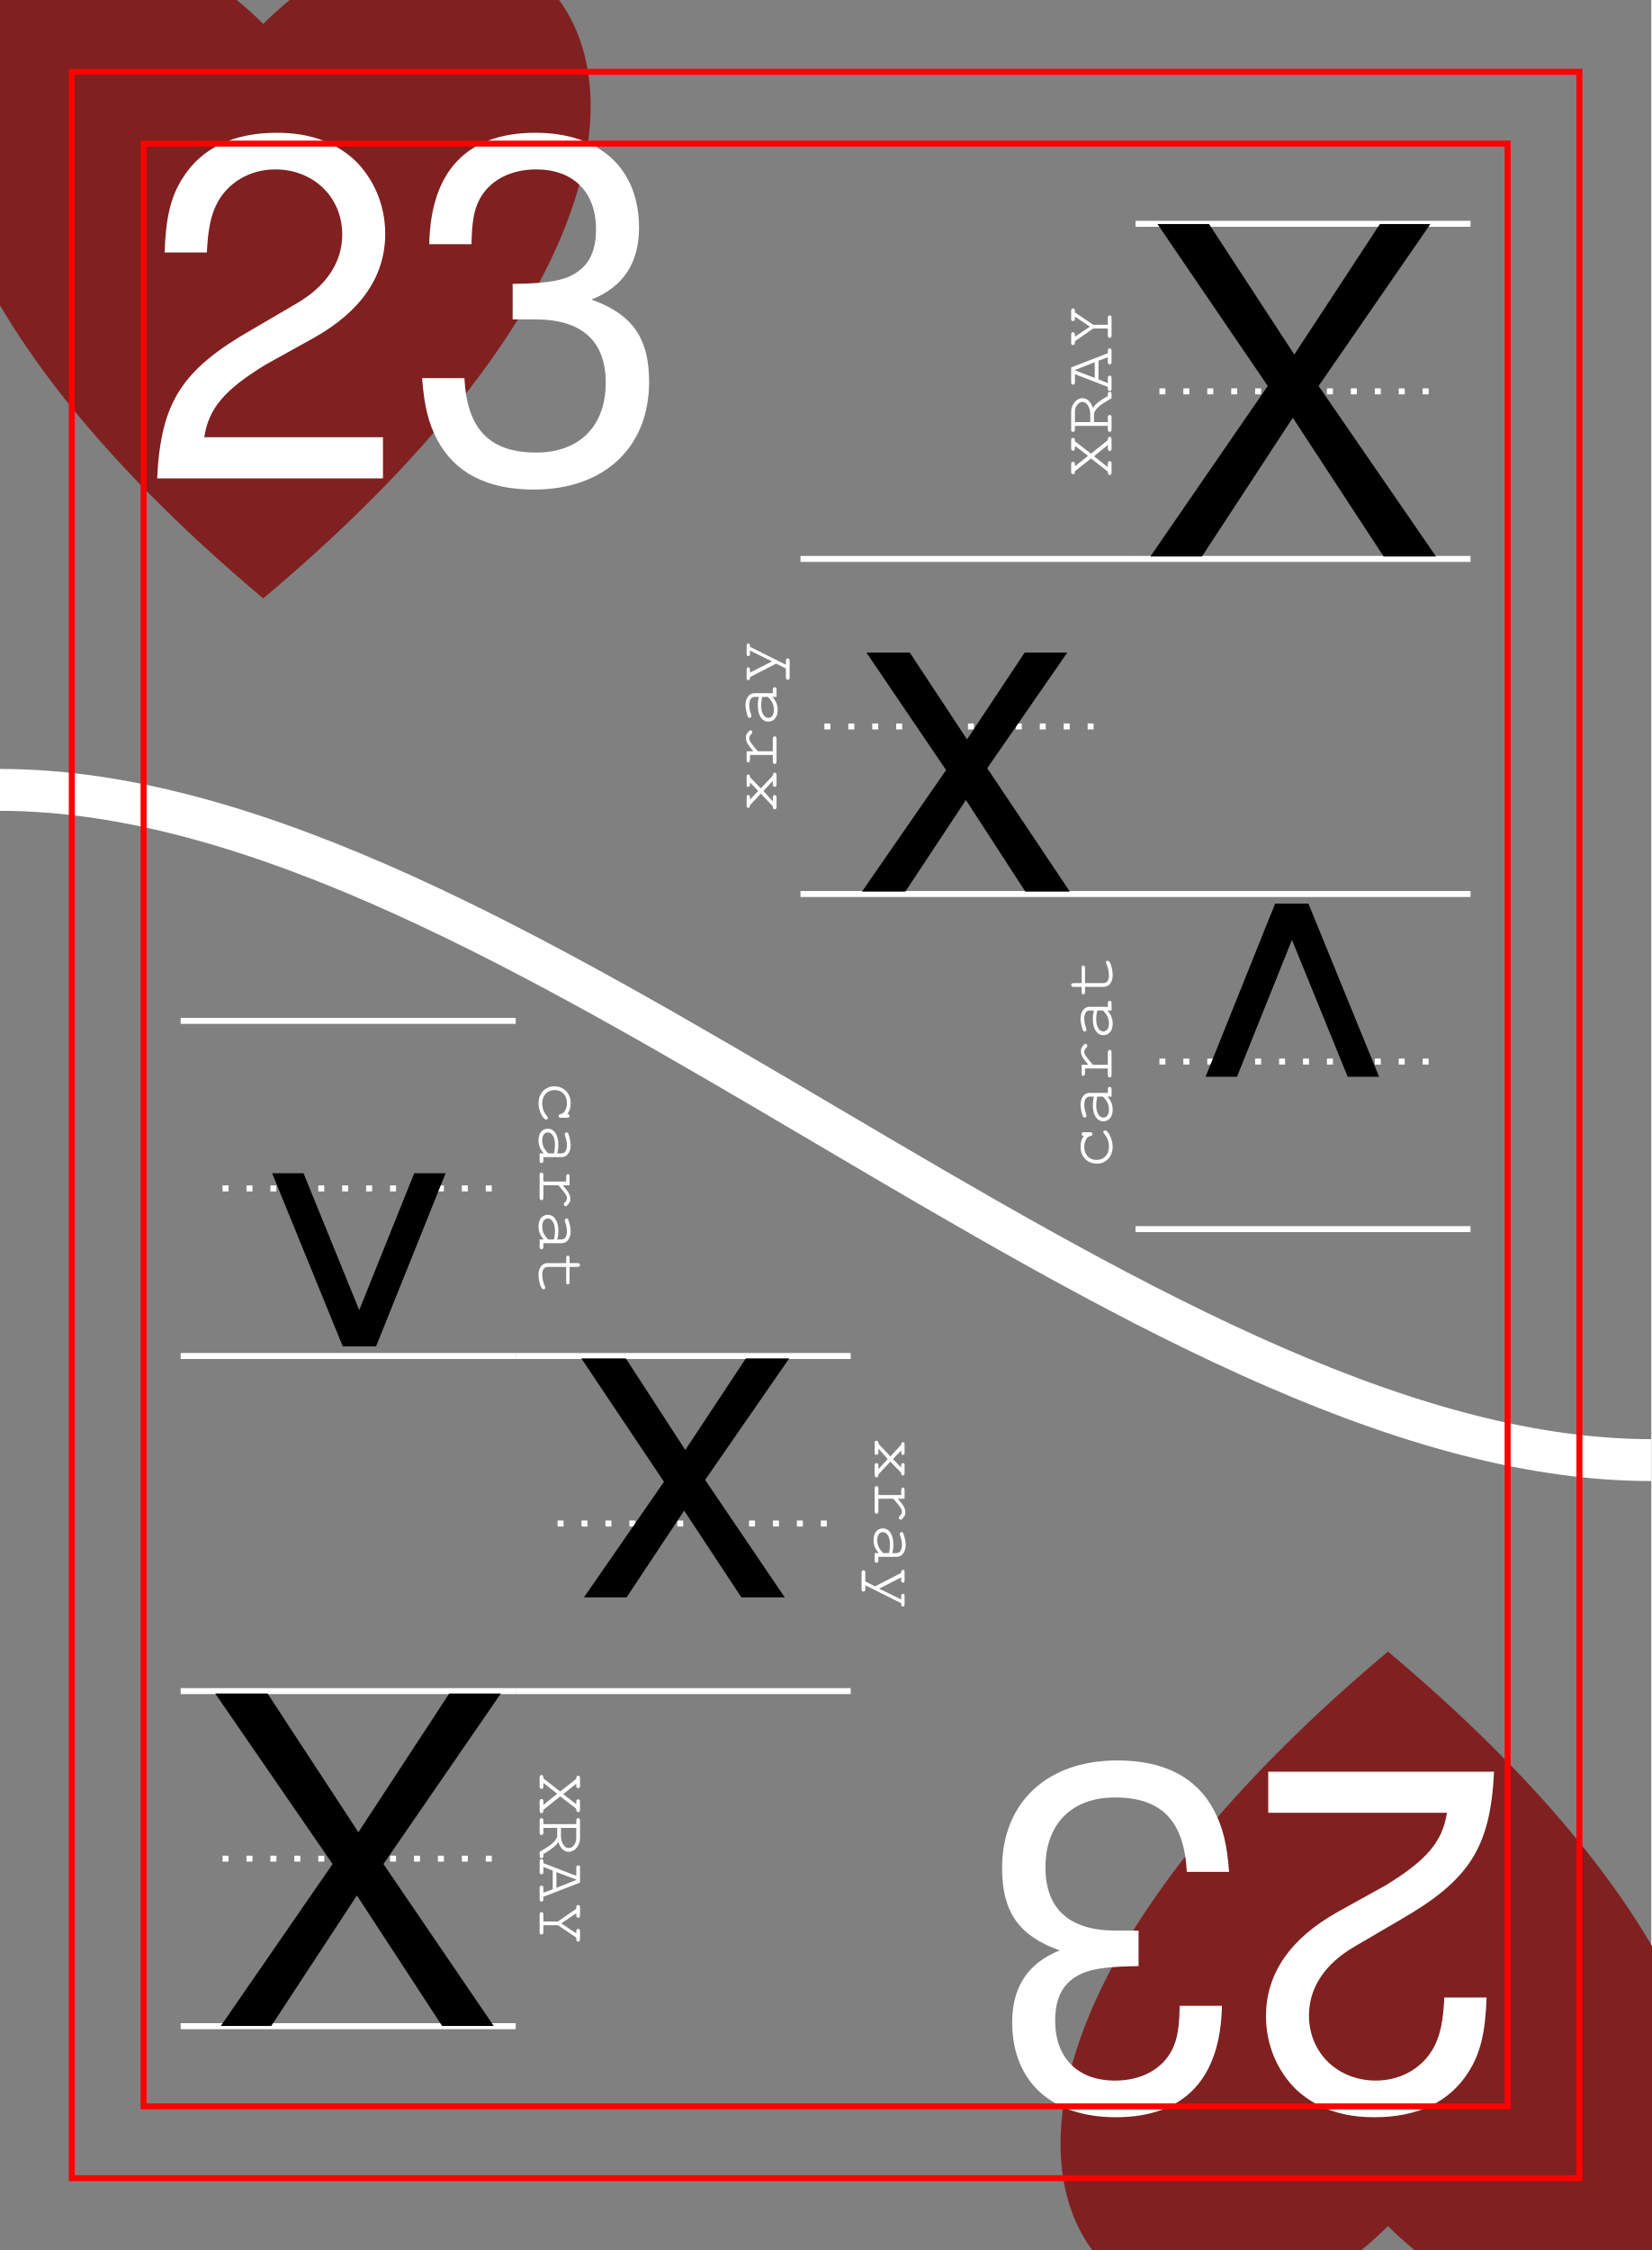
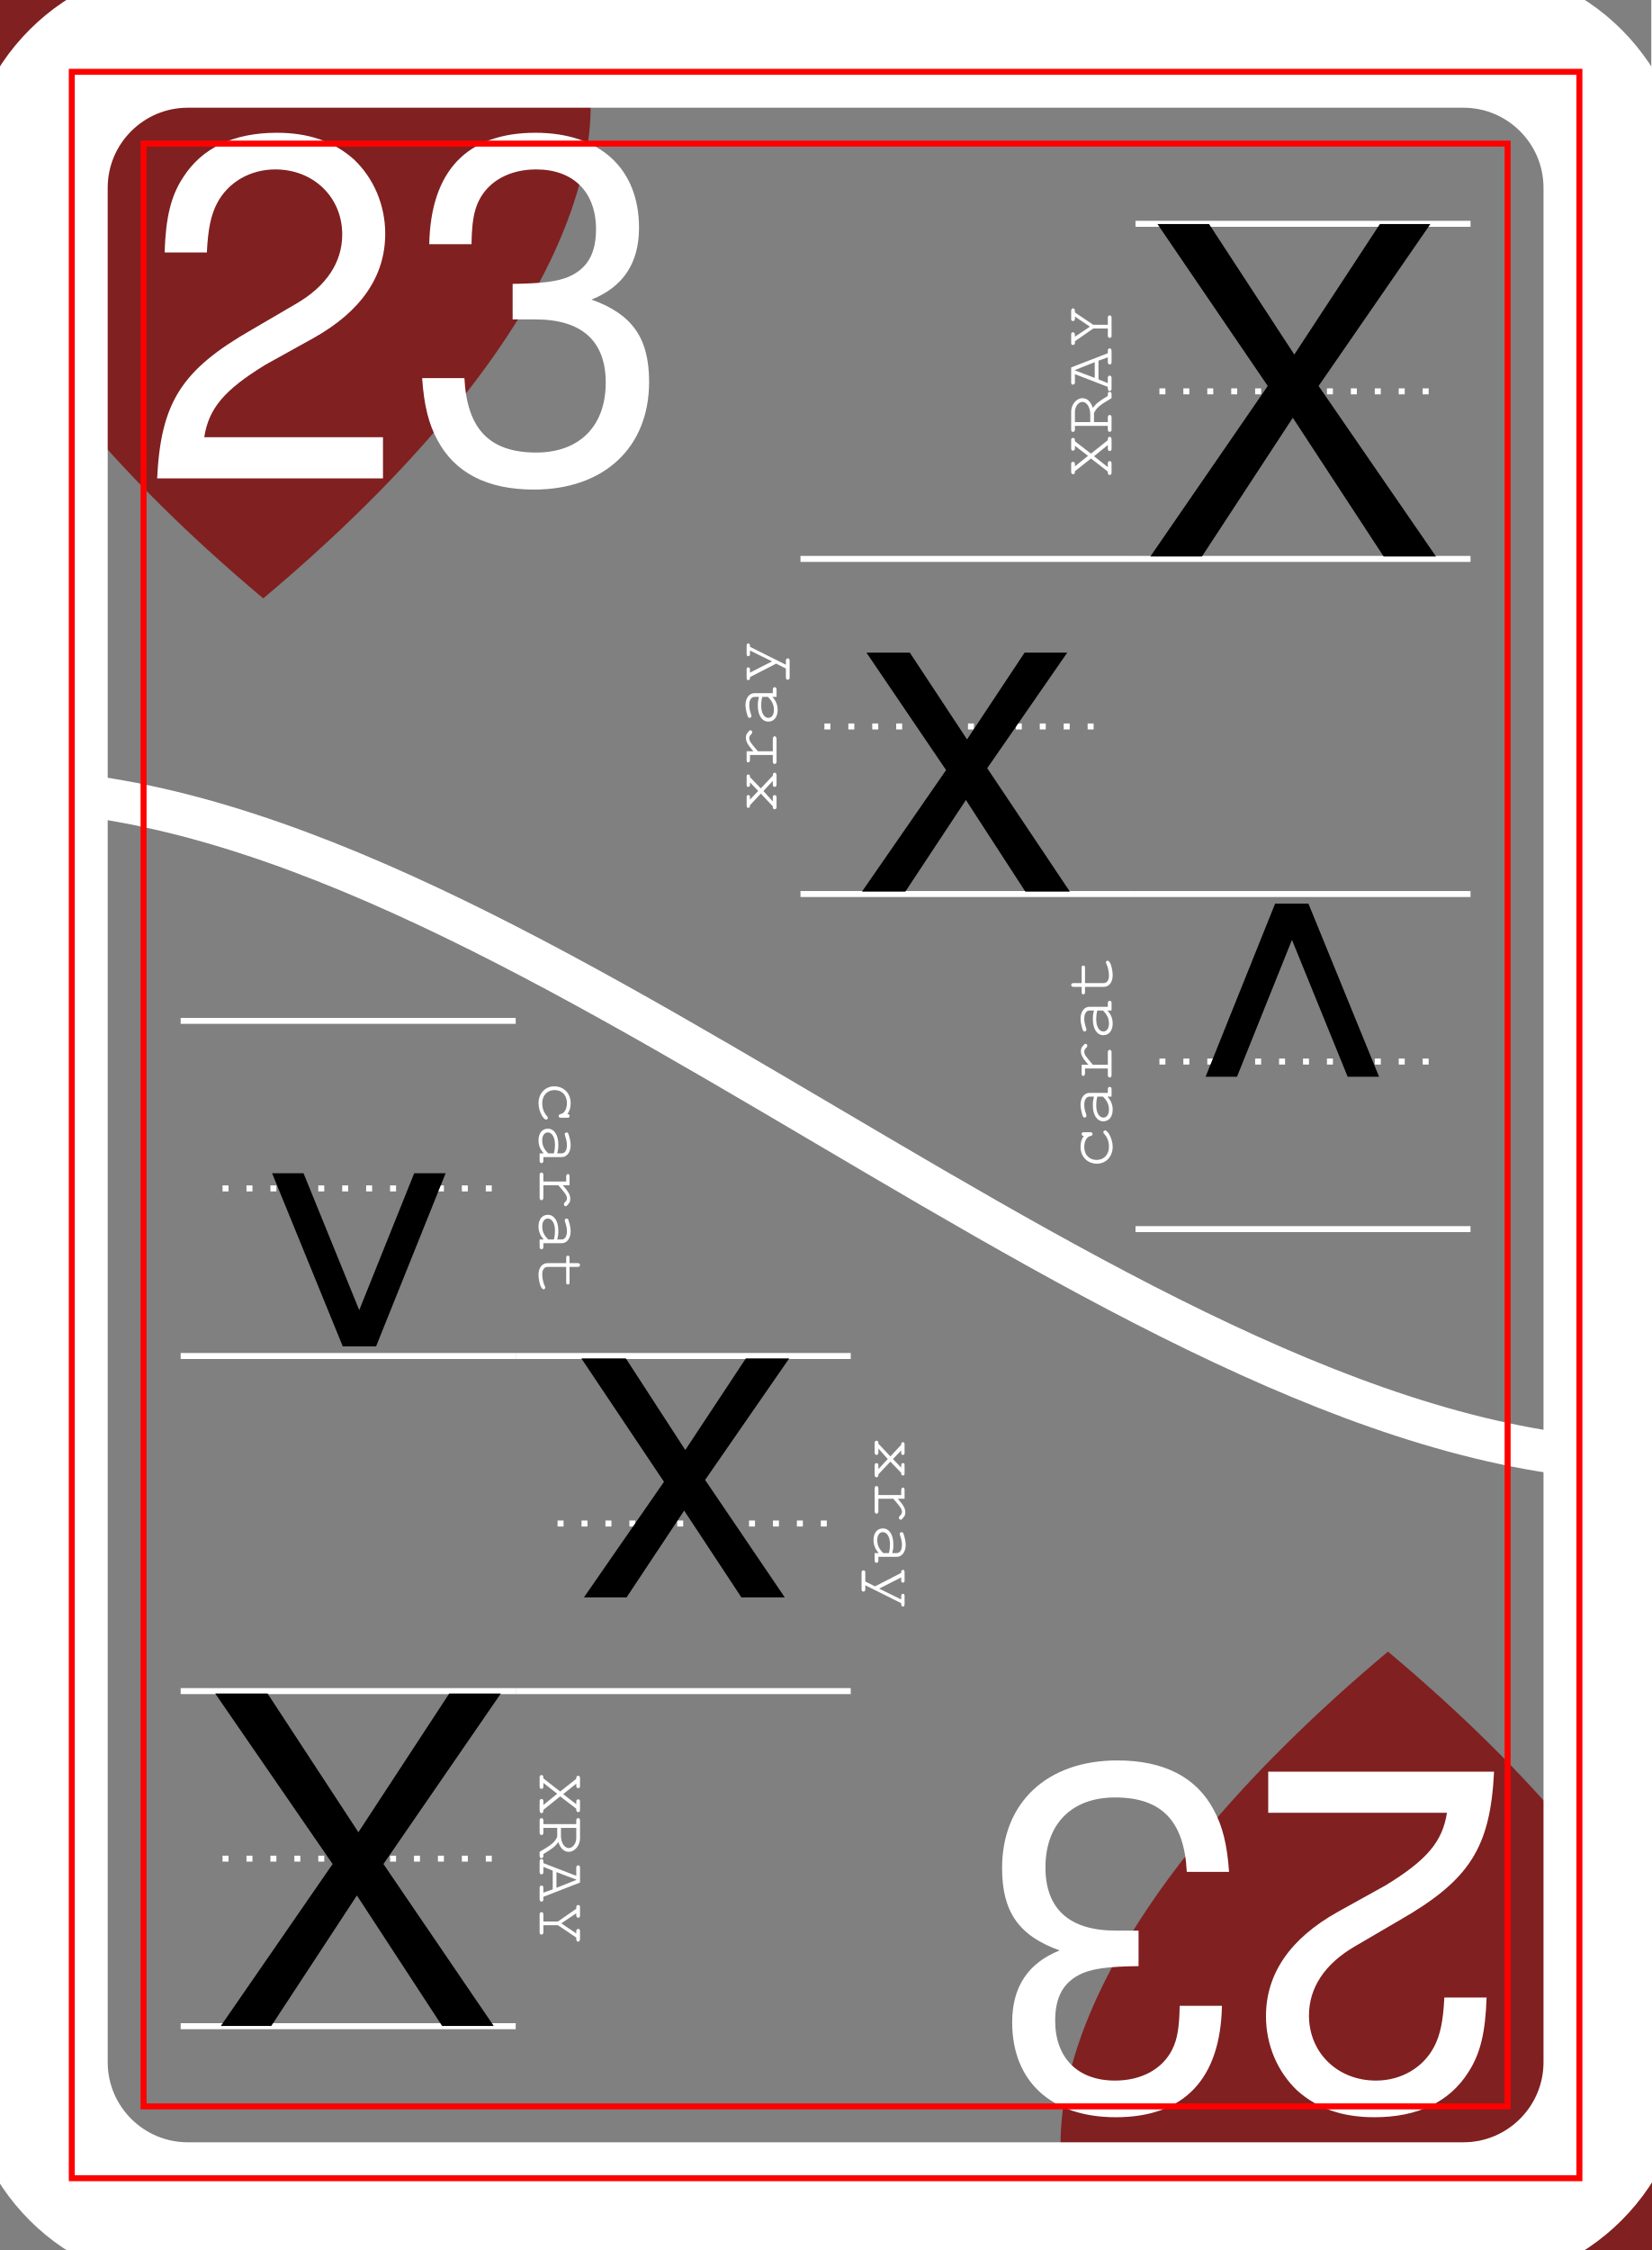
<svg xmlns="http://www.w3.org/2000/svg" xmlns:xlink="http://www.w3.org/1999/xlink" width="69mm" height="94mm" viewBox="-3 -3 69 94" version="1.1" id="card-23">
  <style>
    text { font-family:Helvetica; font-size:19.04px; line-height:1; fill:#000000;fill-opacity:1;stroke:none; }
   
   g.emoji path, g.emoji ellipse, g.emoji circle  { fill:none;stroke:#000000;stroke-width:1.0;stroke-linecap:round;stroke-miterlimit:4;stroke-dasharray:none;stroke-opacity:1 }
   g#card-23-formats-dark text { font-size:7px;fill:#ffffff; }
   g#card-23-thumb-up text, g#card-23-thumb-down text { font-size:7px; }
   path  { fill:none;stroke:#000000;stroke-width:1.0;stroke-linecap:butt;stroke-linejoin:miter;stroke-opacity:1; }
   path.suit { stroke:none; }
   g#card-23-border path  { fill:#808080;fill-opacity:1;stroke:#000000;stroke-width:1.5;stroke-opacity:1;stroke-miterlimit:4;stroke-dasharray:none; }
   g#card-23-lines path { fill:none;stroke:#ffffff;stroke-width:0.25;stroke-linecap:butt;stroke-linejoin:miter;stroke-miterlimit:4;stroke-dasharray:none;stroke-dashoffset:0;stroke-opacity:1 }
   g#card-23-lines-dark path { fill:none;stroke:#000000;stroke-width:0.5;stroke-linecap:butt;stroke-linejoin:miter;stroke-miterlimit:4;stroke-dasharray:none;stroke-dashoffset:0;stroke-opacity:1; }
   g#card-23-lines path.lines-center { stroke-dasharray:0.25, 0.75;}
  </style>
  <defs>
    <g id="card-23-heart-full" class="emoji" transform="translate(-7,-14)">
      <path d="M 7,14 C -5.5,3.5 2,-3 7,2 12,-3 19.5,3.5 7,14 Z" />
    </g>
    <g id="card-23-heart-broken" class="emoji" transform="translate(-7,-14)">
      <path d="M 3.119,0.918 C -0.516,1.134 -2.304,6.546 6.573,13.572            L 10.056,6.195 5.805,7.761 6.763,2.319            C 5.546,1.284 4.244,0.851 3.119,0.918 Z" />
      <path d="M 11.598,-0.031 C 10.627,-0.087 9.524,0.229 8.459,0.983            L 6.937,5.754 12.36,4.47 6.655,12.992            c 0.148,0.146 0.298,0.292 0.453,0.44            C 17.163,6.008 15.371,0.19 11.598,-0.031 Z" />
    </g>
    <g id="card-23-thumb" class="emoji">
      <path d="m 0.25,6 h 4 C 3.761,3.426 2.261,0.331 6.095,0.464           9.005,0.565 8.214,3.28 7.75,6 c 3,0 7,1 4,3 1,1 1,1 0,2 2,1 2,3 -11.5,2 z" />
      <path style="stroke-width:0.5" d="m 4.722,1.807 c 0,0 0.175,2.379 1.03,2.351           0.834,-0.027 0.855,-2.351 0.855,-2.351 z" />
    </g>
+     <g id="card-23-thumb-down" transform="translate(-7,-14)">
+       <g transform="translate(-0.1064203,-0.6459912)">
+         <path style="fill:none;stroke:#000000;stroke-width:0.342;stroke-miterlimit:4;stroke-dasharray:none;stroke-opacity:1" d="m 6.164,1.456 c -0.871,0.317 -1.75,0.576 -1.954,0.576 -0.337,6.56e-4 -0.37,0.279 -0.37,3.113 v 3.112 l 1.42,1.699 c 0.896,1.072 1.58,2.13 1.855,2.865 0.578,1.548 0.663,1.652 1.361,1.652 1.506,0 2.14,-1.654 1.302,-3.397 -0.703,-1.462 -0.703,-1.462 1.455,-1.462 1.649,0 1.96,-0.054 2.344,-0.408 0.354,-0.325 0.416,-0.551 0.31,-1.118 C 13.393,5.575 13.352,5.054 12.667,2.131 11.27,0.672 9.096,0.391 6.164,1.456 Z" />
+         <path style="fill:none;stroke:#000000;stroke-width:0.342;stroke-linecap:butt;stroke-linejoin:miter;stroke-miterlimit:4;stroke-dasharray:none;stroke-opacity:1" d="m 8.616,14.41 c 0.974,-0.083 0.526,-1.451 0.526,-1.451 l -1.294,-1.563 c -1.552,-0.039 -0.71,0.585 -1.051,0.707" />
+         <rect style="fill:none;fill-opacity:0.801;stroke:#000000;stroke-width:0.39;stroke-linecap:round;stroke-miterlimit:4;stroke-dasharray:none;stroke-opacity:1" width="3.565" height="7.378" x="0.302" y="2.094" />
+       </g>
+     </g>
    <g id="card-23-thumb-up" class="emoji" transform="translate(-7,-14)">
-       <use xlink:href="#card-23-thumb" />
-       <text text-anchor="middle" x="6" y="12">+1</text>
-     </g>
-     <g id="card-23-thumb-down" class="emoji" transform="translate(-7,-14)">
-       <use transform="matrix(1,0,0,-1,0,14)" xlink:href="#card-23-thumb" />
-       <text text-anchor="middle" x="7" y="7">-1</text>
+       <g transform="translate(-0.1064198,-0.2965792)">
+         <path style="fill:none;stroke:#000000;stroke-width:0.342;stroke-miterlimit:4;stroke-dasharray:none;stroke-opacity:1" d="m 6.187,13.485 c -0.869,-0.317 -1.745,-0.576 -1.948,-0.576 -0.336,-6.46e-4 -0.369,-0.279 -0.369,-3.113 v -3.112 l 1.416,-1.699 c 0.893,-1.072 1.576,-2.13 1.849,-2.865 0.576,-1.548 0.661,-1.652 1.357,-1.652 1.501,0 2.134,1.654 1.298,3.397 -0.701,1.462 -0.701,1.462 1.45,1.462 1.644,0 1.954,0.054 2.337,0.408 0.353,0.325 0.415,0.551 0.309,1.118 -0.493,2.514 -0.534,3.035 -1.217,5.958 -1.392,1.459 -3.56,1.74 -6.483,0.674 z" />
+         <path style="fill:none;stroke:#000000;stroke-width:0.342;stroke-linecap:butt;stroke-linejoin:miter;stroke-miterlimit:4;stroke-dasharray:none;stroke-opacity:1" d="m 8.632,0.531 c 0.971,0.083 0.524,1.451 0.524,1.451 l -1.29,1.563 c -1.548,0.039 -0.708,-0.585 -1.048,-0.707" />
+         <rect style="fill:none;fill-opacity:0.801;stroke:#000000;stroke-width:0.39;stroke-linecap:round;stroke-miterlimit:4;stroke-dasharray:none;stroke-opacity:1" id="rect1836" width="3.555" height="7.378" x="0.301" y="6.697" />
+       </g>
    </g>
    <g id="card-23-sad" class="emoji" transform="translate(-7,-14)">
      <ellipse id="card-23-sad-right-eye" cx="9.5" cy="4" rx="0.25" ry="0.75" />
      <ellipse id="card-23-sad-left-eye" cx="4.5" cy="4" rx="0.25" ry="0.75" />
      <circle id="card-23-sad-face" cx="7" cy="7" r="7" />
      <path id="card-23-sad-frown" d="m 3,10 c 1.5,-3 6,-3 8,0" />
    </g>
    <g id="card-23-happy" class="emoji" transform="translate(-7,-14)">
      <ellipse id="card-23-happy-right-eye" cx="9.5" cy="4" rx="0.25" ry="0.75" />
      <ellipse id="card-23-happy-left-eye" cx="4.5" cy="4" rx="0.25" ry="0.75" />
      <circle id="card-23-happy-face" cx="7" cy="7" r="7" />
      <path id="card-23-happy-smile" d="m 3,8 c 1.5,4 6,4 8,0" />
    </g>
    <g id="card-23-suit-club" transform="translate(7,7)">
      <path id="card-23-suit-club-flower" style="fill:#208020;stroke:none" d="     M -7.347880794884119e-16,4.0      C 3.365,12.557 12.557,-3.365 3.464,-2.0      C 9.192,-9.192 -9.192,-9.192 -3.464,-2      C -12.557,-3.365 -3.365,12.557 -7.347880794884119e-16,4.0      Z     " />
      <path id="card-23-suit-club-stem" style="fill:#208020;stroke:none" d="     m 0,7.0      h -1.5      c 1.5,-1.5 1.5,-7.0 1.5,-7.0      c 0,0 0,5.5 1.5,7.0      z" />
    </g>
    <g id="card-23-suit-heart">
      <path style="fill:#802020;stroke:none" d="M 7,14 C -5.5,3.5 2,-3 7,2 12,-3 19.5,3.5 7,14 Z" />
    </g>
    <g id="card-23-suit-diamond">
      <path style="fill:#202080;stroke:none" d="m 7,14 -7,-10 7,-4 7,4 z" />
    </g>
    <g id="card-23-suit-spade">
      <path style="fill:#202020;stroke:none" d="M 7,0 C -5.5,10.5 2,17 7,12 12,17 19.5,10.5 7,0 Z" />
      <path style="fill:#202020;stroke:none" d="m 7,14 h -1.5 c 1.5,-1.5 1.5,-7.0 1.5,-7.0 c 0,0 0,5.5 1.5,7.0 z" />
    </g>
    <g id="card-23-lines">
      <path d="m 0,0 14,0" />
      <path class="lines-center" d="m 1,7 12,0" />
      <path d="m 0,14 14,0" />
    </g>
    <g id="card-23-lines-dark">
      
      
      
    </g>
    <g id="card-23-translate-text">
      <text xml:space="preserve" x="37.45" y="34.25" text-anchor="middle">x</text>
      <text xml:space="preserve" x="51" y="20.25" text-anchor="middle">X</text>
      <text xml:space="preserve" x="51" y="48.25" text-anchor="middle">^</text>
    </g>
    <g id="card-23-translate-pics">
      <use x="37.45" y="34.25" xlink:href="#card-23-" />
      <use x="51" y="20.25" xlink:href="#card-23-" />
      <use x="51" y="48.25" xlink:href="#card-23-" />
    </g>
    <g id="card-23-formats">
      <g id="formats-up" transform="translate(44.45,6.35)">
        <use xlink:href="#card-23-lines" />
        <text transform="rotate(-90) translate(-7,-1)" xml:space="preserve" text-anchor="middle" style="font-size:3px;line-height:1;font-family:Courier;fill:#ffffff;fill-opacity:1;stroke:#ffffff;stroke-width:0;stroke-miterlimit:4;stroke-dasharray:none;stroke-opacity:1">XRAY</text>
      </g>
      <g id="card-23-formats-plain" transform="translate(30.45,20.35)">
        <use xlink:href="#card-23-lines" />
        <text transform="rotate(-90) translate(-7,-1)" xml:space="preserve" text-anchor="middle" style="font-size:3px;line-height:1;font-family:Courier;fill:#ffffff;fill-opacity:1;stroke:#ffffff;stroke-width:0;stroke-miterlimit:4;stroke-dasharray:none;stroke-opacity:1">xray</text>
      </g>
      <g id="card-23-formats-down" transform="translate(44.45,34.35)">
        <use xlink:href="#card-23-lines" />
        <text transform="rotate(-90) translate(-7,-1)" xml:space="preserve" text-anchor="middle" style="font-size:3px;line-height:1;font-family:Courier;fill:#ffffff;fill-opacity:1;stroke:#ffffff;stroke-width:0;stroke-miterlimit:4;stroke-dasharray:none;stroke-opacity:1">carat</text>
      </g>
      <text xml:space="preserve" text-anchor="middle" style="font-size:7px;line-height:1;font-family:Courier;fill:#ffffff;fill-opacity:1;stroke:#ffffff;stroke-width:0;stroke-miterlimit:4;stroke-dasharray:none;stroke-opacity:1" x="51.45" y="28.50" />
    </g>
    <g id="card-23-formats-dark">
      <g id="card-23-formats-up" transform="translate(44.45,6.35)">
        <use xlink:href="#card-23-lines-dark" />
        <text transform="rotate(-90) translate(-7,-1)" xml:space="preserve" text-anchor="middle" style="font-size:3px;line-height:1;font-family:Courier;fill:#ffffff;fill-opacity:1;stroke:#ffffff;stroke-width:0;stroke-miterlimit:4;stroke-dasharray:none;stroke-opacity:1">XRAY</text>
      </g>
      <g id="card-23-formats-plain" transform="translate(30.45,20.35)">
        <use xlink:href="#card-23-lines-dark" />
        <text transform="rotate(-90) translate(-7,18.5)" xml:space="preserve" text-anchor="middle" style="font-size:4px;line-height:1;font-family:Courier;fill:#ffffff;fill-opacity:1;stroke:#ffffff;stroke-width:0;stroke-miterlimit:4;stroke-dasharray:none;stroke-opacity:1">xray</text>
      </g>
      <g id="card-23-formats-down" transform="translate(44.45,34.35)">
        <use xlink:href="#card-23-lines-dark" />
        <text transform="rotate(-90) translate(-7,-1)" xml:space="preserve" text-anchor="middle" style="font-size:3px;line-height:1;font-family:Courier;fill:#ffffff;fill-opacity:1;stroke:#ffffff;stroke-width:0;stroke-miterlimit:4;stroke-dasharray:none;stroke-opacity:1">carat</text>
      </g>
      <text xml:space="preserve" text-anchor="middle" style="fill:#000000;font-size:150%" x="51.45" y="36" />
    </g>
  </defs>
  <g id="card-23-main-layer">
    <rect x="-3" y="-3" width="69" height="94" style="fill:#808080" />
    <use opacity="1" transform="matrix(2,0,0,2,-6,-6)" xlink:href="#card-23-suit-heart" />
    <use xlink:href="#card-23-formats" />
    <g transform="rotate(180,31.5,44)">
      <use opacity="1" transform="matrix(2,0,0,2,-6,-6)" xlink:href="#card-23-suit-heart" />
      <use xlink:href="#card-23-formats" />
    </g>
    <g id="card-23-border">
+       <rect x="-1.5" y="-1.5" width="66" height="91" rx="6.35" opacity="1.0" style="fill:none;stroke:#ffffff;stroke-width:6.0" />
      <path id="card-23-border-separator" style="stroke:#ffffff;stroke-width:1.75;fill:none;" d="M -3.0,30 C 18.5,30 44.5,58 66,58" />
    </g>
    <g id="card-23-upward">
      <text x="14" y="17" style="font-family:Helvetica;font-size:20px;fill:#fff" text-anchor="middle">23</text>
      <use xlink:href="#card-23-translate-text" />
    </g>
    <use xlink:href="#card-23-upward" transform="rotate(180,31.5,44)" />
    <rect x="0" y="0" width="63" height="88" style="stroke:#f00;stroke-width:0.25;fill:none;" />
    <rect x="3" y="3" width="57" height="82" style="stroke:#f00;stroke-width:0.25;fill:none;" />
  </g>
</svg>
